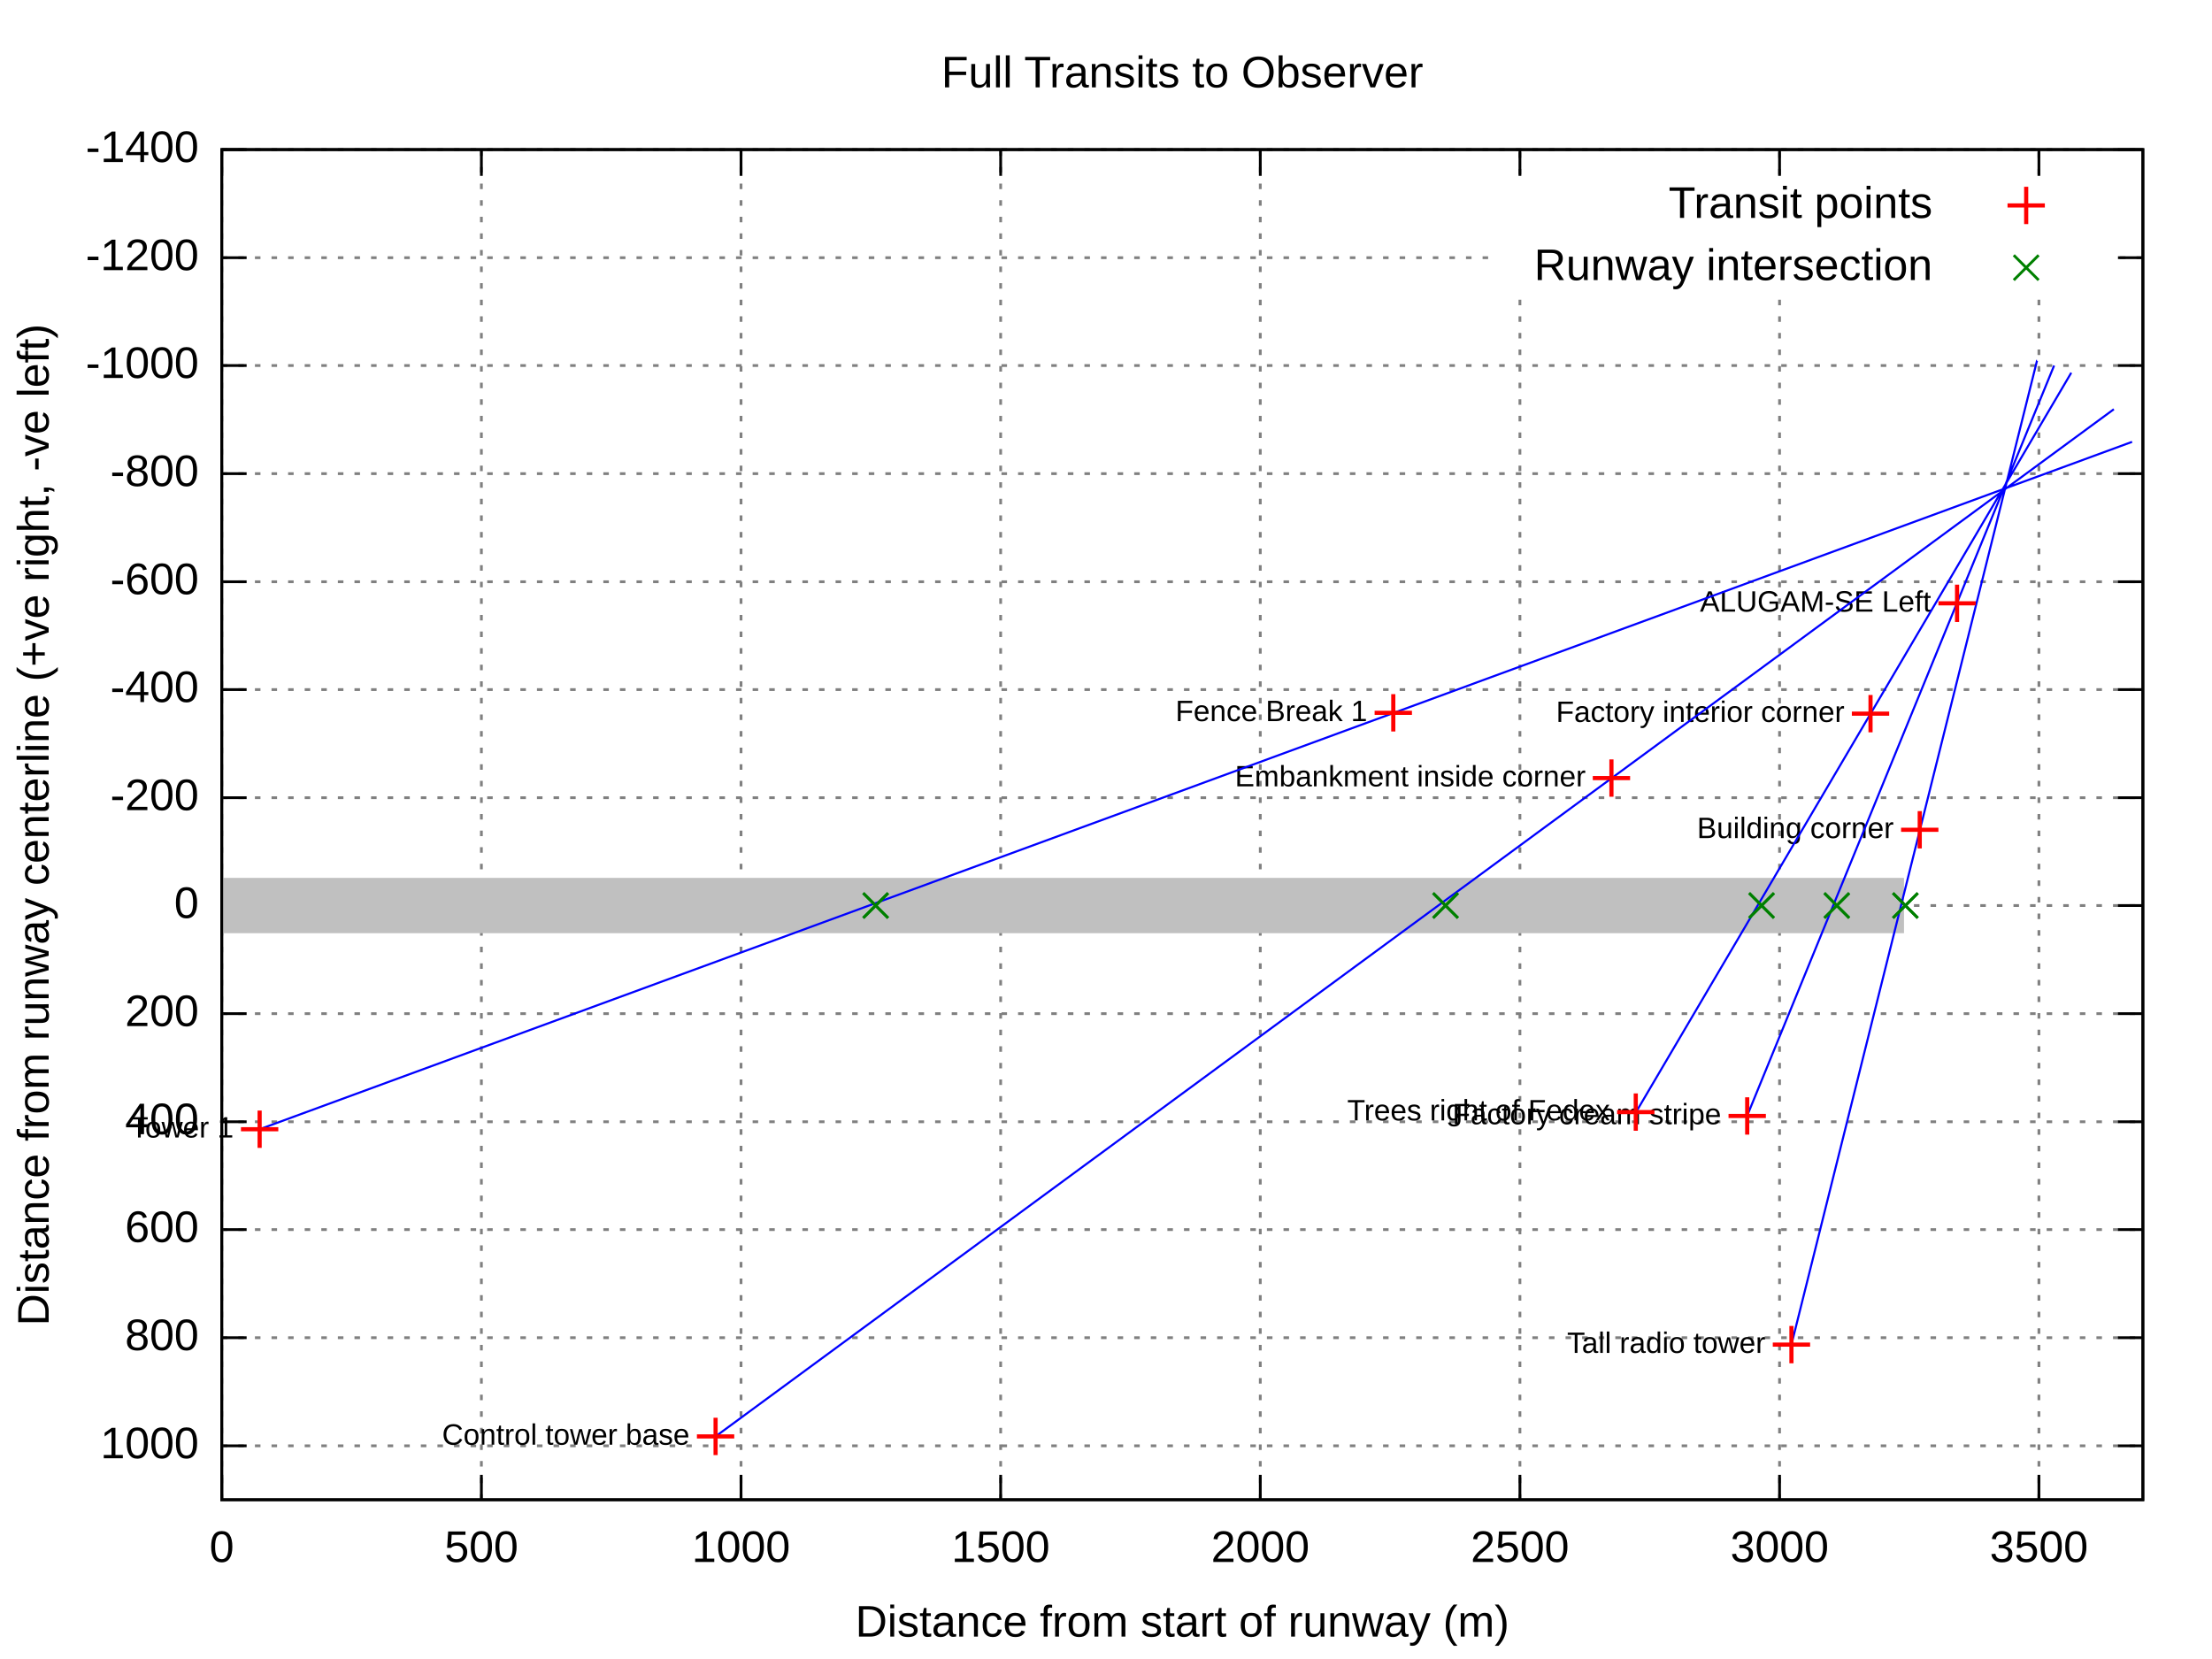
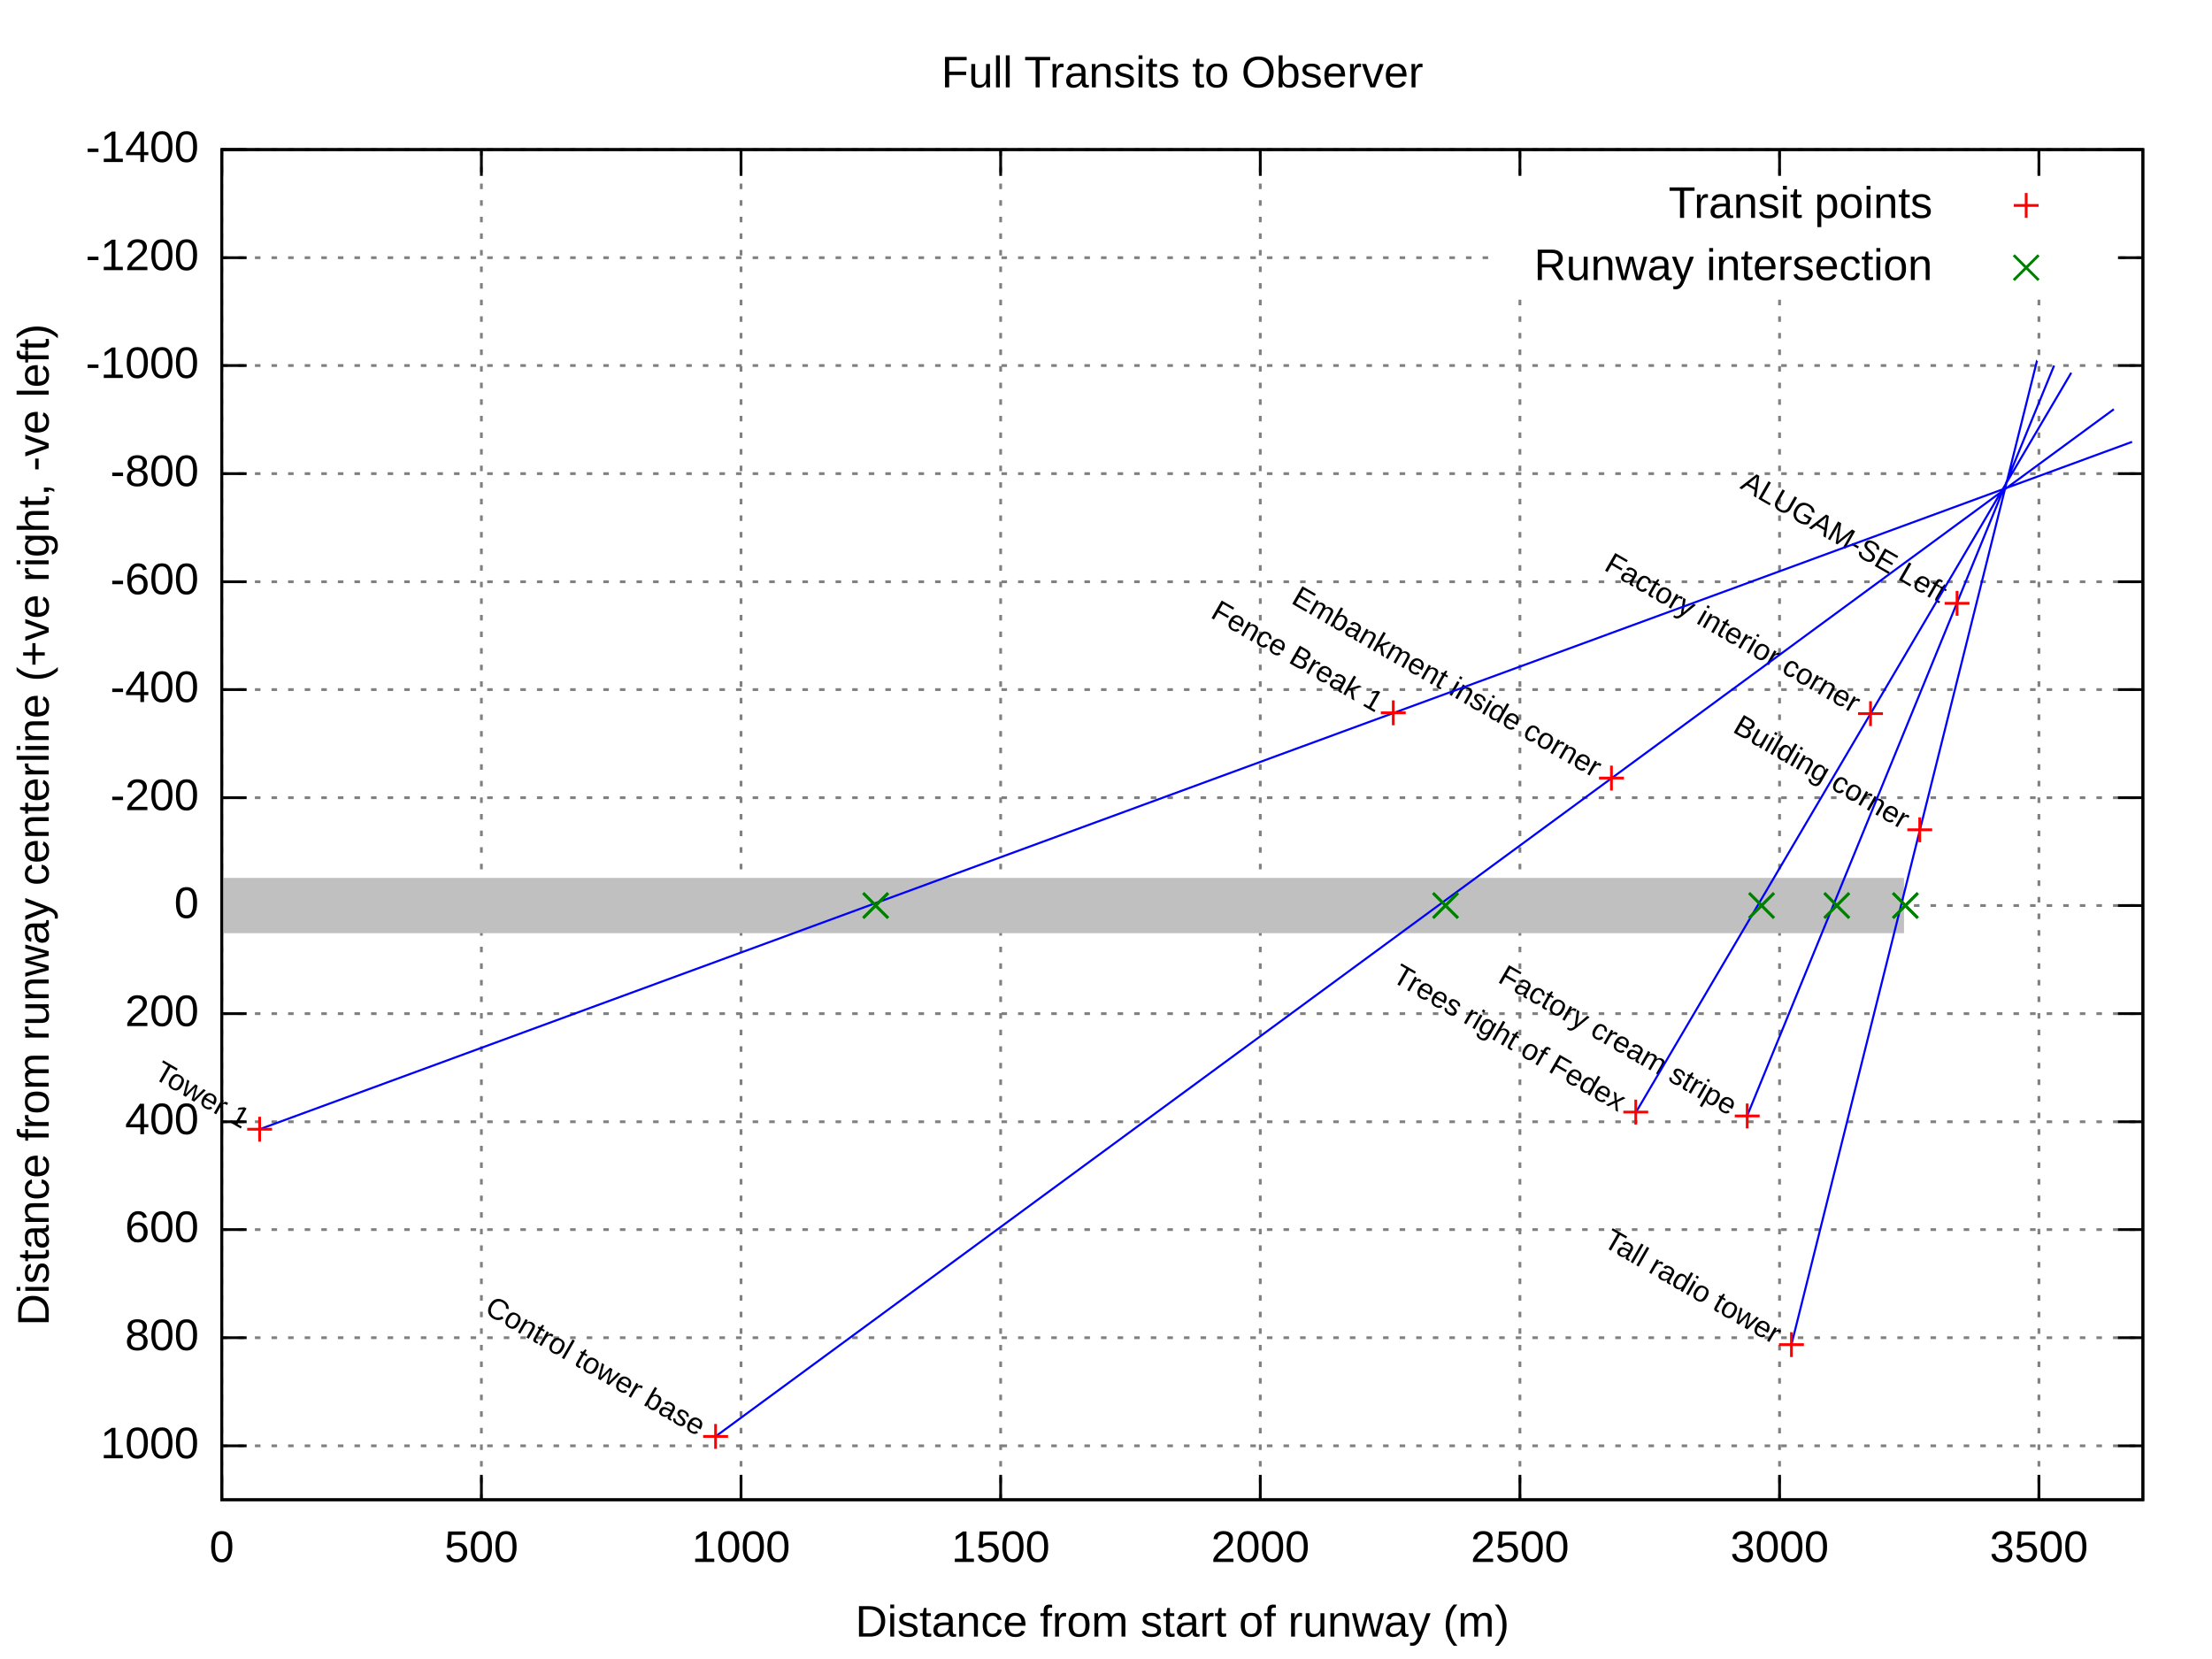
<svg xmlns="http://www.w3.org/2000/svg" xmlns:xlink="http://www.w3.org/1999/xlink" width="800" height="600" viewBox="0 0 800 600">
  <g id="gnuplot_canvas">
    <rect x="0" y="0" width="800" height="600" fill="none" />
    <defs>
      <circle id="gpDot" r="0.5" stroke-width="0.5" />
      <path id="gpPt0" stroke-width="0.222" stroke="currentColor" d="M-1,0 h2 M0,-1 v2" />
      <path id="gpPt1" stroke-width="0.222" stroke="currentColor" d="M-1,-1 L1,1 M1,-1 L-1,1" />
      <path id="gpPt2" stroke-width="0.222" stroke="currentColor" d="M-1,0 L1,0 M0,-1 L0,1 M-1,-1 L1,1 M-1,1 L1,-1" />
      <rect id="gpPt3" stroke-width="0.222" stroke="currentColor" x="-1" y="-1" width="2" height="2" />
      <rect id="gpPt4" stroke-width="0.222" stroke="currentColor" fill="currentColor" x="-1" y="-1" width="2" height="2" />
      <circle id="gpPt5" stroke-width="0.222" stroke="currentColor" cx="0" cy="0" r="1" />
      <use xlink:href="#gpPt5" id="gpPt6" fill="currentColor" stroke="none" />
      <path id="gpPt7" stroke-width="0.222" stroke="currentColor" d="M0,-1.33 L-1.33,0.67 L1.33,0.67 z" />
      <use xlink:href="#gpPt7" id="gpPt8" fill="currentColor" stroke="none" />
      <use xlink:href="#gpPt7" id="gpPt9" stroke="currentColor" transform="rotate(180)" />
      <use xlink:href="#gpPt9" id="gpPt10" fill="currentColor" stroke="none" />
      <use xlink:href="#gpPt3" id="gpPt11" stroke="currentColor" transform="rotate(45)" />
      <use xlink:href="#gpPt11" id="gpPt12" fill="currentColor" stroke="none" />
    </defs>
    <g style="fill:none; color:white; stroke:currentColor; stroke-width:1.00; stroke-linecap:butt; stroke-linejoin:miter">
</g>
    <g style="fill:none; color:black; stroke:currentColor; stroke-width:1.00; stroke-linecap:butt; stroke-linejoin:miter">
</g>
    <g style="fill:none; color:gray; stroke:currentColor; stroke-width:1.00; stroke-linecap:butt; stroke-linejoin:miter">
      <path stroke="gray" stroke-dasharray=" 2,4" class="gridline" d="M80.2,54.1 L775.0,54.1  h0.01" />
    </g>
    <g style="fill:none; color:black; stroke:currentColor; stroke-width:1.00; stroke-linecap:butt; stroke-linejoin:miter">
      <path stroke="black" d="M80.2,54.1 L89.2,54.1 M775.0,54.1 L766.0,54.1  h0.01" />
      <g transform="translate(71.9,58.6)" style="stroke:none; fill:black; font-family:Arial; font-size:12.00pt; text-anchor:end">
        <text>-1400</text>
      </g>
    </g>
    <g style="fill:none; color:gray; stroke:currentColor; stroke-width:1.00; stroke-linecap:butt; stroke-linejoin:miter">
      <path stroke="gray" stroke-dasharray=" 2,4" class="gridline" d="M80.2,93.2 L541.2,93.2 M766.7,93.2 L775.0,93.2  h0.01" />
    </g>
    <g style="fill:none; color:black; stroke:currentColor; stroke-width:1.00; stroke-linecap:butt; stroke-linejoin:miter">
      <path stroke="black" d="M80.2,93.2 L89.2,93.2 M775.0,93.2 L766.0,93.2  h0.01" />
      <g transform="translate(71.9,97.7)" style="stroke:none; fill:black; font-family:Arial; font-size:12.00pt; text-anchor:end">
        <text>-1200</text>
      </g>
    </g>
    <g style="fill:none; color:gray; stroke:currentColor; stroke-width:1.00; stroke-linecap:butt; stroke-linejoin:miter">
      <path stroke="gray" stroke-dasharray=" 2,4" class="gridline" d="M80.2,132.2 L775.0,132.2  h0.01" />
    </g>
    <g style="fill:none; color:black; stroke:currentColor; stroke-width:1.00; stroke-linecap:butt; stroke-linejoin:miter">
      <path stroke="black" d="M80.2,132.2 L89.2,132.2 M775.0,132.2 L766.0,132.2  h0.01" />
      <g transform="translate(71.9,136.7)" style="stroke:none; fill:black; font-family:Arial; font-size:12.00pt; text-anchor:end">
        <text>-1000</text>
      </g>
    </g>
    <g style="fill:none; color:gray; stroke:currentColor; stroke-width:1.00; stroke-linecap:butt; stroke-linejoin:miter">
      <path stroke="gray" stroke-dasharray=" 2,4" class="gridline" d="M80.2,171.3 L775.0,171.3  h0.01" />
    </g>
    <g style="fill:none; color:black; stroke:currentColor; stroke-width:1.00; stroke-linecap:butt; stroke-linejoin:miter">
      <path stroke="black" d="M80.2,171.3 L89.2,171.3 M775.0,171.3 L766.0,171.3  h0.01" />
      <g transform="translate(71.9,175.8)" style="stroke:none; fill:black; font-family:Arial; font-size:12.00pt; text-anchor:end">
        <text>-800</text>
      </g>
    </g>
    <g style="fill:none; color:gray; stroke:currentColor; stroke-width:1.00; stroke-linecap:butt; stroke-linejoin:miter">
      <path stroke="gray" stroke-dasharray=" 2,4" class="gridline" d="M80.2,210.4 L775.0,210.4  h0.01" />
    </g>
    <g style="fill:none; color:black; stroke:currentColor; stroke-width:1.00; stroke-linecap:butt; stroke-linejoin:miter">
      <path stroke="black" d="M80.2,210.4 L89.2,210.4 M775.0,210.4 L766.0,210.4  h0.01" />
      <g transform="translate(71.9,214.9)" style="stroke:none; fill:black; font-family:Arial; font-size:12.00pt; text-anchor:end">
        <text>-600</text>
      </g>
    </g>
    <g style="fill:none; color:gray; stroke:currentColor; stroke-width:1.00; stroke-linecap:butt; stroke-linejoin:miter">
      <path stroke="gray" stroke-dasharray=" 2,4" class="gridline" d="M80.2,249.4 L775.0,249.4  h0.01" />
    </g>
    <g style="fill:none; color:black; stroke:currentColor; stroke-width:1.00; stroke-linecap:butt; stroke-linejoin:miter">
      <path stroke="black" d="M80.2,249.4 L89.2,249.4 M775.0,249.4 L766.0,249.4  h0.01" />
      <g transform="translate(71.9,253.9)" style="stroke:none; fill:black; font-family:Arial; font-size:12.00pt; text-anchor:end">
        <text>-400</text>
      </g>
    </g>
    <g style="fill:none; color:gray; stroke:currentColor; stroke-width:1.00; stroke-linecap:butt; stroke-linejoin:miter">
      <path stroke="gray" stroke-dasharray=" 2,4" class="gridline" d="M80.2,288.5 L775.0,288.5  h0.01" />
    </g>
    <g style="fill:none; color:black; stroke:currentColor; stroke-width:1.00; stroke-linecap:butt; stroke-linejoin:miter">
      <path stroke="black" d="M80.2,288.5 L89.2,288.5 M775.0,288.5 L766.0,288.5  h0.01" />
      <g transform="translate(71.9,293.0)" style="stroke:none; fill:black; font-family:Arial; font-size:12.00pt; text-anchor:end">
        <text>-200</text>
      </g>
    </g>
    <g style="fill:none; color:gray; stroke:currentColor; stroke-width:1.00; stroke-linecap:butt; stroke-linejoin:miter">
      <path stroke="gray" stroke-dasharray=" 2,4" class="gridline" d="M80.2,327.5 L775.0,327.5  h0.01" />
    </g>
    <g style="fill:none; color:black; stroke:currentColor; stroke-width:1.00; stroke-linecap:butt; stroke-linejoin:miter">
      <path stroke="black" d="M80.2,327.5 L89.2,327.5 M775.0,327.5 L766.0,327.5  h0.01" />
      <g transform="translate(71.9,332.0)" style="stroke:none; fill:black; font-family:Arial; font-size:12.00pt; text-anchor:end">
        <text> 0</text>
      </g>
    </g>
    <g style="fill:none; color:gray; stroke:currentColor; stroke-width:1.00; stroke-linecap:butt; stroke-linejoin:miter">
      <path stroke="gray" stroke-dasharray=" 2,4" class="gridline" d="M80.2,366.6 L775.0,366.6  h0.01" />
    </g>
    <g style="fill:none; color:black; stroke:currentColor; stroke-width:1.00; stroke-linecap:butt; stroke-linejoin:miter">
      <path stroke="black" d="M80.2,366.6 L89.2,366.6 M775.0,366.6 L766.0,366.6  h0.01" />
      <g transform="translate(71.9,371.1)" style="stroke:none; fill:black; font-family:Arial; font-size:12.00pt; text-anchor:end">
        <text> 200</text>
      </g>
    </g>
    <g style="fill:none; color:gray; stroke:currentColor; stroke-width:1.00; stroke-linecap:butt; stroke-linejoin:miter">
      <path stroke="gray" stroke-dasharray=" 2,4" class="gridline" d="M80.2,405.7 L775.0,405.7  h0.01" />
    </g>
    <g style="fill:none; color:black; stroke:currentColor; stroke-width:1.00; stroke-linecap:butt; stroke-linejoin:miter">
      <path stroke="black" d="M80.2,405.7 L89.2,405.7 M775.0,405.7 L766.0,405.7  h0.01" />
      <g transform="translate(71.9,410.2)" style="stroke:none; fill:black; font-family:Arial; font-size:12.00pt; text-anchor:end">
        <text> 400</text>
      </g>
    </g>
    <g style="fill:none; color:gray; stroke:currentColor; stroke-width:1.00; stroke-linecap:butt; stroke-linejoin:miter">
      <path stroke="gray" stroke-dasharray=" 2,4" class="gridline" d="M80.2,444.7 L775.0,444.7  h0.01" />
    </g>
    <g style="fill:none; color:black; stroke:currentColor; stroke-width:1.00; stroke-linecap:butt; stroke-linejoin:miter">
      <path stroke="black" d="M80.2,444.7 L89.2,444.7 M775.0,444.7 L766.0,444.7  h0.01" />
      <g transform="translate(71.9,449.2)" style="stroke:none; fill:black; font-family:Arial; font-size:12.00pt; text-anchor:end">
        <text> 600</text>
      </g>
    </g>
    <g style="fill:none; color:gray; stroke:currentColor; stroke-width:1.00; stroke-linecap:butt; stroke-linejoin:miter">
      <path stroke="gray" stroke-dasharray=" 2,4" class="gridline" d="M80.2,483.8 L775.0,483.8  h0.01" />
    </g>
    <g style="fill:none; color:black; stroke:currentColor; stroke-width:1.00; stroke-linecap:butt; stroke-linejoin:miter">
      <path stroke="black" d="M80.2,483.8 L89.2,483.8 M775.0,483.8 L766.0,483.8  h0.01" />
      <g transform="translate(71.9,488.3)" style="stroke:none; fill:black; font-family:Arial; font-size:12.00pt; text-anchor:end">
        <text> 800</text>
      </g>
    </g>
    <g style="fill:none; color:gray; stroke:currentColor; stroke-width:1.00; stroke-linecap:butt; stroke-linejoin:miter">
      <path stroke="gray" stroke-dasharray=" 2,4" class="gridline" d="M80.2,522.9 L775.0,522.9  h0.01" />
    </g>
    <g style="fill:none; color:black; stroke:currentColor; stroke-width:1.00; stroke-linecap:butt; stroke-linejoin:miter">
      <path stroke="black" d="M80.2,522.9 L89.2,522.9 M775.0,522.9 L766.0,522.9  h0.01" />
      <g transform="translate(71.9,527.4)" style="stroke:none; fill:black; font-family:Arial; font-size:12.00pt; text-anchor:end">
        <text> 1000</text>
      </g>
    </g>
    <g style="fill:none; color:gray; stroke:currentColor; stroke-width:1.00; stroke-linecap:butt; stroke-linejoin:miter">
      <path stroke="gray" stroke-dasharray=" 2,4" class="gridline" d="M80.2,542.4 L80.2,54.1  h0.01" />
    </g>
    <g style="fill:none; color:black; stroke:currentColor; stroke-width:1.00; stroke-linecap:butt; stroke-linejoin:miter">
      <path stroke="black" d="M80.2,542.4 L80.2,533.4 M80.2,54.1 L80.2,63.1  h0.01" />
      <g transform="translate(80.2,564.9)" style="stroke:none; fill:black; font-family:Arial; font-size:12.00pt; text-anchor:middle">
        <text> 0</text>
      </g>
    </g>
    <g style="fill:none; color:gray; stroke:currentColor; stroke-width:1.00; stroke-linecap:butt; stroke-linejoin:miter">
      <path stroke="gray" stroke-dasharray=" 2,4" class="gridline" d="M174.1,542.4 L174.1,54.1  h0.01" />
    </g>
    <g style="fill:none; color:black; stroke:currentColor; stroke-width:1.00; stroke-linecap:butt; stroke-linejoin:miter">
      <path stroke="black" d="M174.1,542.4 L174.1,533.4 M174.1,54.1 L174.1,63.1  h0.01" />
      <g transform="translate(174.1,564.9)" style="stroke:none; fill:black; font-family:Arial; font-size:12.00pt; text-anchor:middle">
        <text> 500</text>
      </g>
    </g>
    <g style="fill:none; color:gray; stroke:currentColor; stroke-width:1.00; stroke-linecap:butt; stroke-linejoin:miter">
      <path stroke="gray" stroke-dasharray=" 2,4" class="gridline" d="M268.0,542.4 L268.0,54.1  h0.01" />
    </g>
    <g style="fill:none; color:black; stroke:currentColor; stroke-width:1.00; stroke-linecap:butt; stroke-linejoin:miter">
      <path stroke="black" d="M268.0,542.4 L268.0,533.4 M268.0,54.1 L268.0,63.1  h0.01" />
      <g transform="translate(268.0,564.9)" style="stroke:none; fill:black; font-family:Arial; font-size:12.00pt; text-anchor:middle">
        <text> 1000</text>
      </g>
    </g>
    <g style="fill:none; color:gray; stroke:currentColor; stroke-width:1.00; stroke-linecap:butt; stroke-linejoin:miter">
      <path stroke="gray" stroke-dasharray=" 2,4" class="gridline" d="M361.9,542.4 L361.9,54.1  h0.01" />
    </g>
    <g style="fill:none; color:black; stroke:currentColor; stroke-width:1.00; stroke-linecap:butt; stroke-linejoin:miter">
      <path stroke="black" d="M361.9,542.4 L361.9,533.4 M361.9,54.1 L361.9,63.1  h0.01" />
      <g transform="translate(361.9,564.9)" style="stroke:none; fill:black; font-family:Arial; font-size:12.00pt; text-anchor:middle">
        <text> 1500</text>
      </g>
    </g>
    <g style="fill:none; color:gray; stroke:currentColor; stroke-width:1.00; stroke-linecap:butt; stroke-linejoin:miter">
      <path stroke="gray" stroke-dasharray=" 2,4" class="gridline" d="M455.8,542.4 L455.8,54.1  h0.01" />
    </g>
    <g style="fill:none; color:black; stroke:currentColor; stroke-width:1.00; stroke-linecap:butt; stroke-linejoin:miter">
      <path stroke="black" d="M455.8,542.4 L455.8,533.4 M455.8,54.1 L455.8,63.1  h0.01" />
      <g transform="translate(455.8,564.9)" style="stroke:none; fill:black; font-family:Arial; font-size:12.00pt; text-anchor:middle">
        <text> 2000</text>
      </g>
    </g>
    <g style="fill:none; color:gray; stroke:currentColor; stroke-width:1.00; stroke-linecap:butt; stroke-linejoin:miter">
      <path stroke="gray" stroke-dasharray=" 2,4" class="gridline" d="M549.7,542.4 L549.7,108.1 M549.7,63.1 L549.7,54.1  h0.01" />
    </g>
    <g style="fill:none; color:black; stroke:currentColor; stroke-width:1.00; stroke-linecap:butt; stroke-linejoin:miter">
      <path stroke="black" d="M549.7,542.4 L549.7,533.4 M549.7,54.1 L549.7,63.1  h0.01" />
      <g transform="translate(549.7,564.9)" style="stroke:none; fill:black; font-family:Arial; font-size:12.00pt; text-anchor:middle">
        <text> 2500</text>
      </g>
    </g>
    <g style="fill:none; color:gray; stroke:currentColor; stroke-width:1.00; stroke-linecap:butt; stroke-linejoin:miter">
      <path stroke="gray" stroke-dasharray=" 2,4" class="gridline" d="M643.6,542.4 L643.6,108.1 M643.6,63.1 L643.6,54.1  h0.01" />
    </g>
    <g style="fill:none; color:black; stroke:currentColor; stroke-width:1.00; stroke-linecap:butt; stroke-linejoin:miter">
      <path stroke="black" d="M643.6,542.4 L643.6,533.4 M643.6,54.1 L643.6,63.1  h0.01" />
      <g transform="translate(643.6,564.9)" style="stroke:none; fill:black; font-family:Arial; font-size:12.00pt; text-anchor:middle">
        <text> 3000</text>
      </g>
    </g>
    <g style="fill:none; color:gray; stroke:currentColor; stroke-width:1.00; stroke-linecap:butt; stroke-linejoin:miter">
      <path stroke="gray" stroke-dasharray=" 2,4" class="gridline" d="M737.4,542.4 L737.4,108.1 M737.4,63.1 L737.4,54.1  h0.01" />
    </g>
    <g style="fill:none; color:black; stroke:currentColor; stroke-width:1.00; stroke-linecap:butt; stroke-linejoin:miter">
      <path stroke="black" d="M737.4,542.4 L737.4,533.4 M737.4,54.1 L737.4,63.1  h0.01" />
      <g transform="translate(737.4,564.9)" style="stroke:none; fill:black; font-family:Arial; font-size:12.00pt; text-anchor:middle">
        <text> 3500</text>
      </g>
      <path stroke="black" d="M80.2,54.1 L80.2,542.4 L775.0,542.4 L775.0,54.1 L80.2,54.1 Z  h0.01" />
      <g transform="translate(17.6,298.3) rotate(270)" style="stroke:none; fill:black; font-family:Arial; font-size:12.00pt; text-anchor:middle">
        <text>Distance from runway centerline (+ve right, -ve left)</text>
      </g>
      <g transform="translate(427.6,591.9)" style="stroke:none; fill:black; font-family:Arial; font-size:12.00pt; text-anchor:middle">
        <text>Distance from start of runway (m)</text>
      </g>
      <g transform="translate(427.6,31.6)" style="stroke:none; fill:black; font-family:Arial; font-size:12.00pt; text-anchor:middle">
        <text>Full Transits to Observer</text>
      </g>
-       <g transform="translate(84.5,411.4)" style="stroke:none; fill:black; font-family:Arial; font-size:8.00pt; text-anchor:end">
+       <g transform="translate(87.5,408.4) rotate(30)" style="stroke:none; fill:black; font-family:Arial; font-size:8.00pt; text-anchor:end">
        <text>Tower 1</text>
      </g>
-       <g transform="translate(494.5,260.8)" style="stroke:none; fill:black; font-family:Arial; font-size:8.00pt; text-anchor:end">
+       <g transform="translate(497.5,257.8) rotate(30)" style="stroke:none; fill:black; font-family:Arial; font-size:8.00pt; text-anchor:end">
        <text>Fence Break 1</text>
      </g>
-       <g transform="translate(249.4,522.5)" style="stroke:none; fill:black; font-family:Arial; font-size:8.00pt; text-anchor:end">
+       <g transform="translate(252.4,519.5) rotate(30)" style="stroke:none; fill:black; font-family:Arial; font-size:8.00pt; text-anchor:end">
        <text>Control tower base</text>
      </g>
-       <g transform="translate(573.5,284.4)" style="stroke:none; fill:black; font-family:Arial; font-size:8.00pt; text-anchor:end">
+       <g transform="translate(576.5,281.4) rotate(30)" style="stroke:none; fill:black; font-family:Arial; font-size:8.00pt; text-anchor:end">
        <text>Embankment inside corner</text>
      </g>
-       <g transform="translate(582.3,405.2)" style="stroke:none; fill:black; font-family:Arial; font-size:8.00pt; text-anchor:end">
+       <g transform="translate(585.3,402.2) rotate(30)" style="stroke:none; fill:black; font-family:Arial; font-size:8.00pt; text-anchor:end">
        <text>Trees right of Fedex</text>
      </g>
-       <g transform="translate(667.1,261.1)" style="stroke:none; fill:black; font-family:Arial; font-size:8.00pt; text-anchor:end">
+       <g transform="translate(670.1,258.1) rotate(30)" style="stroke:none; fill:black; font-family:Arial; font-size:8.00pt; text-anchor:end">
        <text>Factory interior corner</text>
      </g>
-       <g transform="translate(622.5,406.6)" style="stroke:none; fill:black; font-family:Arial; font-size:8.00pt; text-anchor:end">
+       <g transform="translate(625.5,403.6) rotate(30)" style="stroke:none; fill:black; font-family:Arial; font-size:8.00pt; text-anchor:end">
        <text>Factory cream stripe</text>
      </g>
-       <g transform="translate(698.4,221.2)" style="stroke:none; fill:black; font-family:Arial; font-size:8.00pt; text-anchor:end">
+       <g transform="translate(701.4,218.2) rotate(30)" style="stroke:none; fill:black; font-family:Arial; font-size:8.00pt; text-anchor:end">
        <text>ALUGAM-SE Left</text>
      </g>
-       <g transform="translate(638.5,489.3)" style="stroke:none; fill:black; font-family:Arial; font-size:8.00pt; text-anchor:end">
+       <g transform="translate(641.5,486.3) rotate(30)" style="stroke:none; fill:black; font-family:Arial; font-size:8.00pt; text-anchor:end">
        <text>Tall radio tower</text>
      </g>
-       <g transform="translate(684.9,303.1)" style="stroke:none; fill:black; font-family:Arial; font-size:8.00pt; text-anchor:end">
+       <g transform="translate(687.9,300.1) rotate(30)" style="stroke:none; fill:black; font-family:Arial; font-size:8.00pt; text-anchor:end">
        <text>Building corner</text>
      </g>
    </g>
    <g style="fill:none; color:black; stroke:currentColor; stroke-width:20.00; stroke-linecap:butt; stroke-linejoin:miter">
      <path stroke="rgb(192, 192, 192)" d="M80.2,327.5 L688.6,327.5  h0.01" />
    </g>
    <g style="fill:none; color:black; stroke:rgb(192, 192, 192); stroke-width:0.75; stroke-linecap:butt; stroke-linejoin:miter">
      <path stroke="rgb(  0,   0, 255)" d="M93.9,408.4 L771.1,159.8 M258.8,519.5 L764.5,148.0 M591.7,402.2 L749.1,134.8 M631.9,403.5 L742.9,132.2    M647.9,486.3 L736.7,130.5  h0.01" />
    </g>
    <g style="fill:none; color:black; stroke:rgb(  0,   0, 255); stroke-width:1.00; stroke-linecap:butt; stroke-linejoin:miter">
</g>
    <g id="gnuplot_plot_1">
      <g style="fill:none; color:red; stroke:currentColor; stroke-width:1.00; stroke-linecap:butt; stroke-linejoin:miter">
        <g transform="translate(698.9,78.8)" style="stroke:none; fill:black; font-family:Arial; font-size:12.00pt; text-anchor:end">
          <text>Transit points</text>
        </g>
-         <use xlink:href="#gpPt0" transform="translate(93.9,408.4) scale(6.75)" />
-         <use xlink:href="#gpPt0" transform="translate(503.9,257.8) scale(6.75)" />
-         <use xlink:href="#gpPt0" transform="translate(258.8,519.5) scale(6.75)" />
-         <use xlink:href="#gpPt0" transform="translate(582.8,281.4) scale(6.75)" />
-         <use xlink:href="#gpPt0" transform="translate(591.6,402.2) scale(6.75)" />
-         <use xlink:href="#gpPt0" transform="translate(676.5,258.1) scale(6.75)" />
-         <use xlink:href="#gpPt0" transform="translate(631.9,403.6) scale(6.75)" />
-         <use xlink:href="#gpPt0" transform="translate(707.8,218.2) scale(6.75)" />
-         <use xlink:href="#gpPt0" transform="translate(647.9,486.3) scale(6.75)" />
-         <use xlink:href="#gpPt0" transform="translate(694.3,300.1) scale(6.75)" />
-         <use xlink:href="#gpPt0" transform="translate(732.8,74.3) scale(6.75)" />
+         <use xlink:href="#gpPt0" transform="translate(93.9,408.4) scale(4.50)" />
+         <use xlink:href="#gpPt0" transform="translate(503.9,257.8) scale(4.50)" />
+         <use xlink:href="#gpPt0" transform="translate(258.8,519.5) scale(4.50)" />
+         <use xlink:href="#gpPt0" transform="translate(582.8,281.4) scale(4.50)" />
+         <use xlink:href="#gpPt0" transform="translate(591.6,402.2) scale(4.50)" />
+         <use xlink:href="#gpPt0" transform="translate(676.5,258.1) scale(4.50)" />
+         <use xlink:href="#gpPt0" transform="translate(631.9,403.6) scale(4.50)" />
+         <use xlink:href="#gpPt0" transform="translate(707.8,218.2) scale(4.50)" />
+         <use xlink:href="#gpPt0" transform="translate(647.9,486.3) scale(4.50)" />
+         <use xlink:href="#gpPt0" transform="translate(694.3,300.1) scale(4.50)" />
+         <use xlink:href="#gpPt0" transform="translate(732.8,74.3) scale(4.50)" />
      </g>
    </g>
    <g id="gnuplot_plot_2">
      <g style="fill:none; color:green; stroke:currentColor; stroke-width:1.00; stroke-linecap:butt; stroke-linejoin:miter">
        <g transform="translate(698.9,101.3)" style="stroke:none; fill:black; font-family:Arial; font-size:12.00pt; text-anchor:end">
          <text>Runway intersection</text>
        </g>
        <use xlink:href="#gpPt1" transform="translate(316.7,327.5) scale(4.50)" />
        <use xlink:href="#gpPt1" transform="translate(316.7,327.5) scale(4.50)" />
        <use xlink:href="#gpPt1" transform="translate(522.8,327.5) scale(4.50)" />
        <use xlink:href="#gpPt1" transform="translate(522.8,327.5) scale(4.50)" />
        <use xlink:href="#gpPt1" transform="translate(637.1,327.5) scale(4.50)" />
        <use xlink:href="#gpPt1" transform="translate(637.1,327.5) scale(4.50)" />
        <use xlink:href="#gpPt1" transform="translate(664.3,327.5) scale(4.50)" />
        <use xlink:href="#gpPt1" transform="translate(664.3,327.5) scale(4.50)" />
        <use xlink:href="#gpPt1" transform="translate(689.1,327.5) scale(4.50)" />
        <use xlink:href="#gpPt1" transform="translate(689.1,327.5) scale(4.50)" />
        <use xlink:href="#gpPt1" transform="translate(732.8,96.8) scale(4.50)" />
      </g>
    </g>
    <g style="fill:none; color:black; stroke:currentColor; stroke-width:1.00; stroke-linecap:butt; stroke-linejoin:miter">
      <path stroke="black" d="M80.2,54.1 L80.2,542.4 L775.0,542.4 L775.0,54.1 L80.2,54.1 Z  h0.01" />
    </g>
  </g>
</svg>
